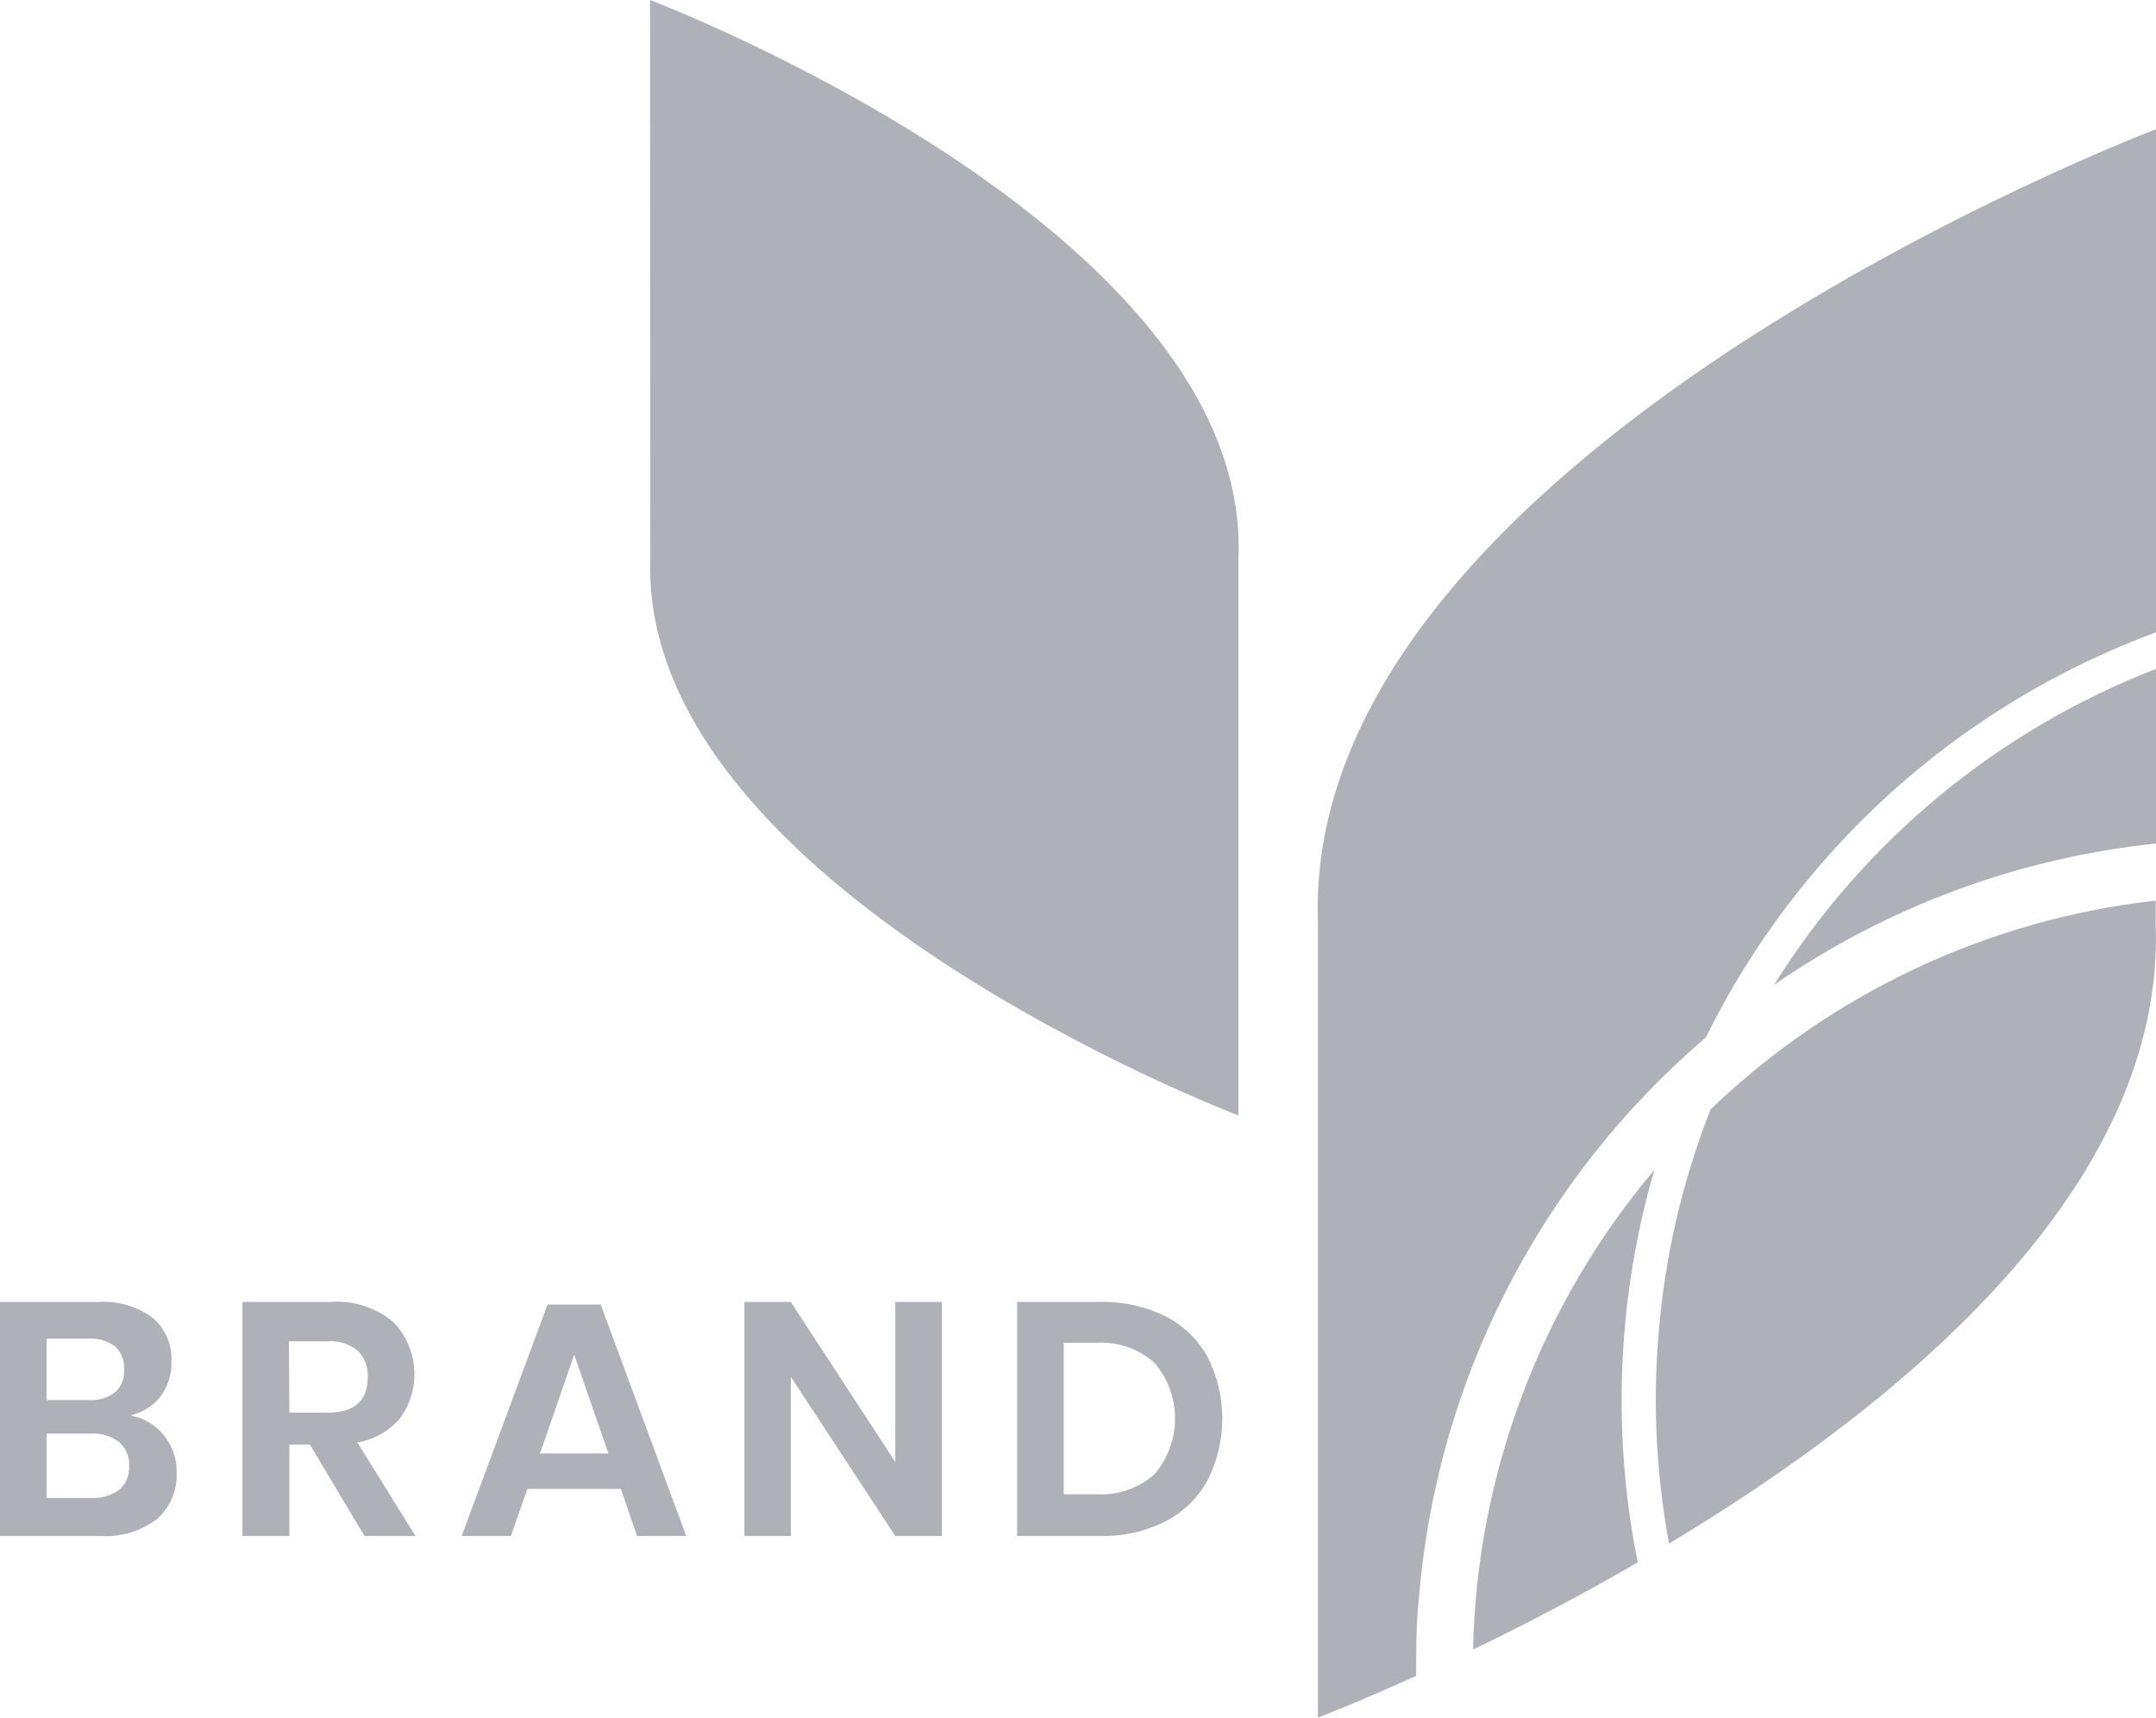
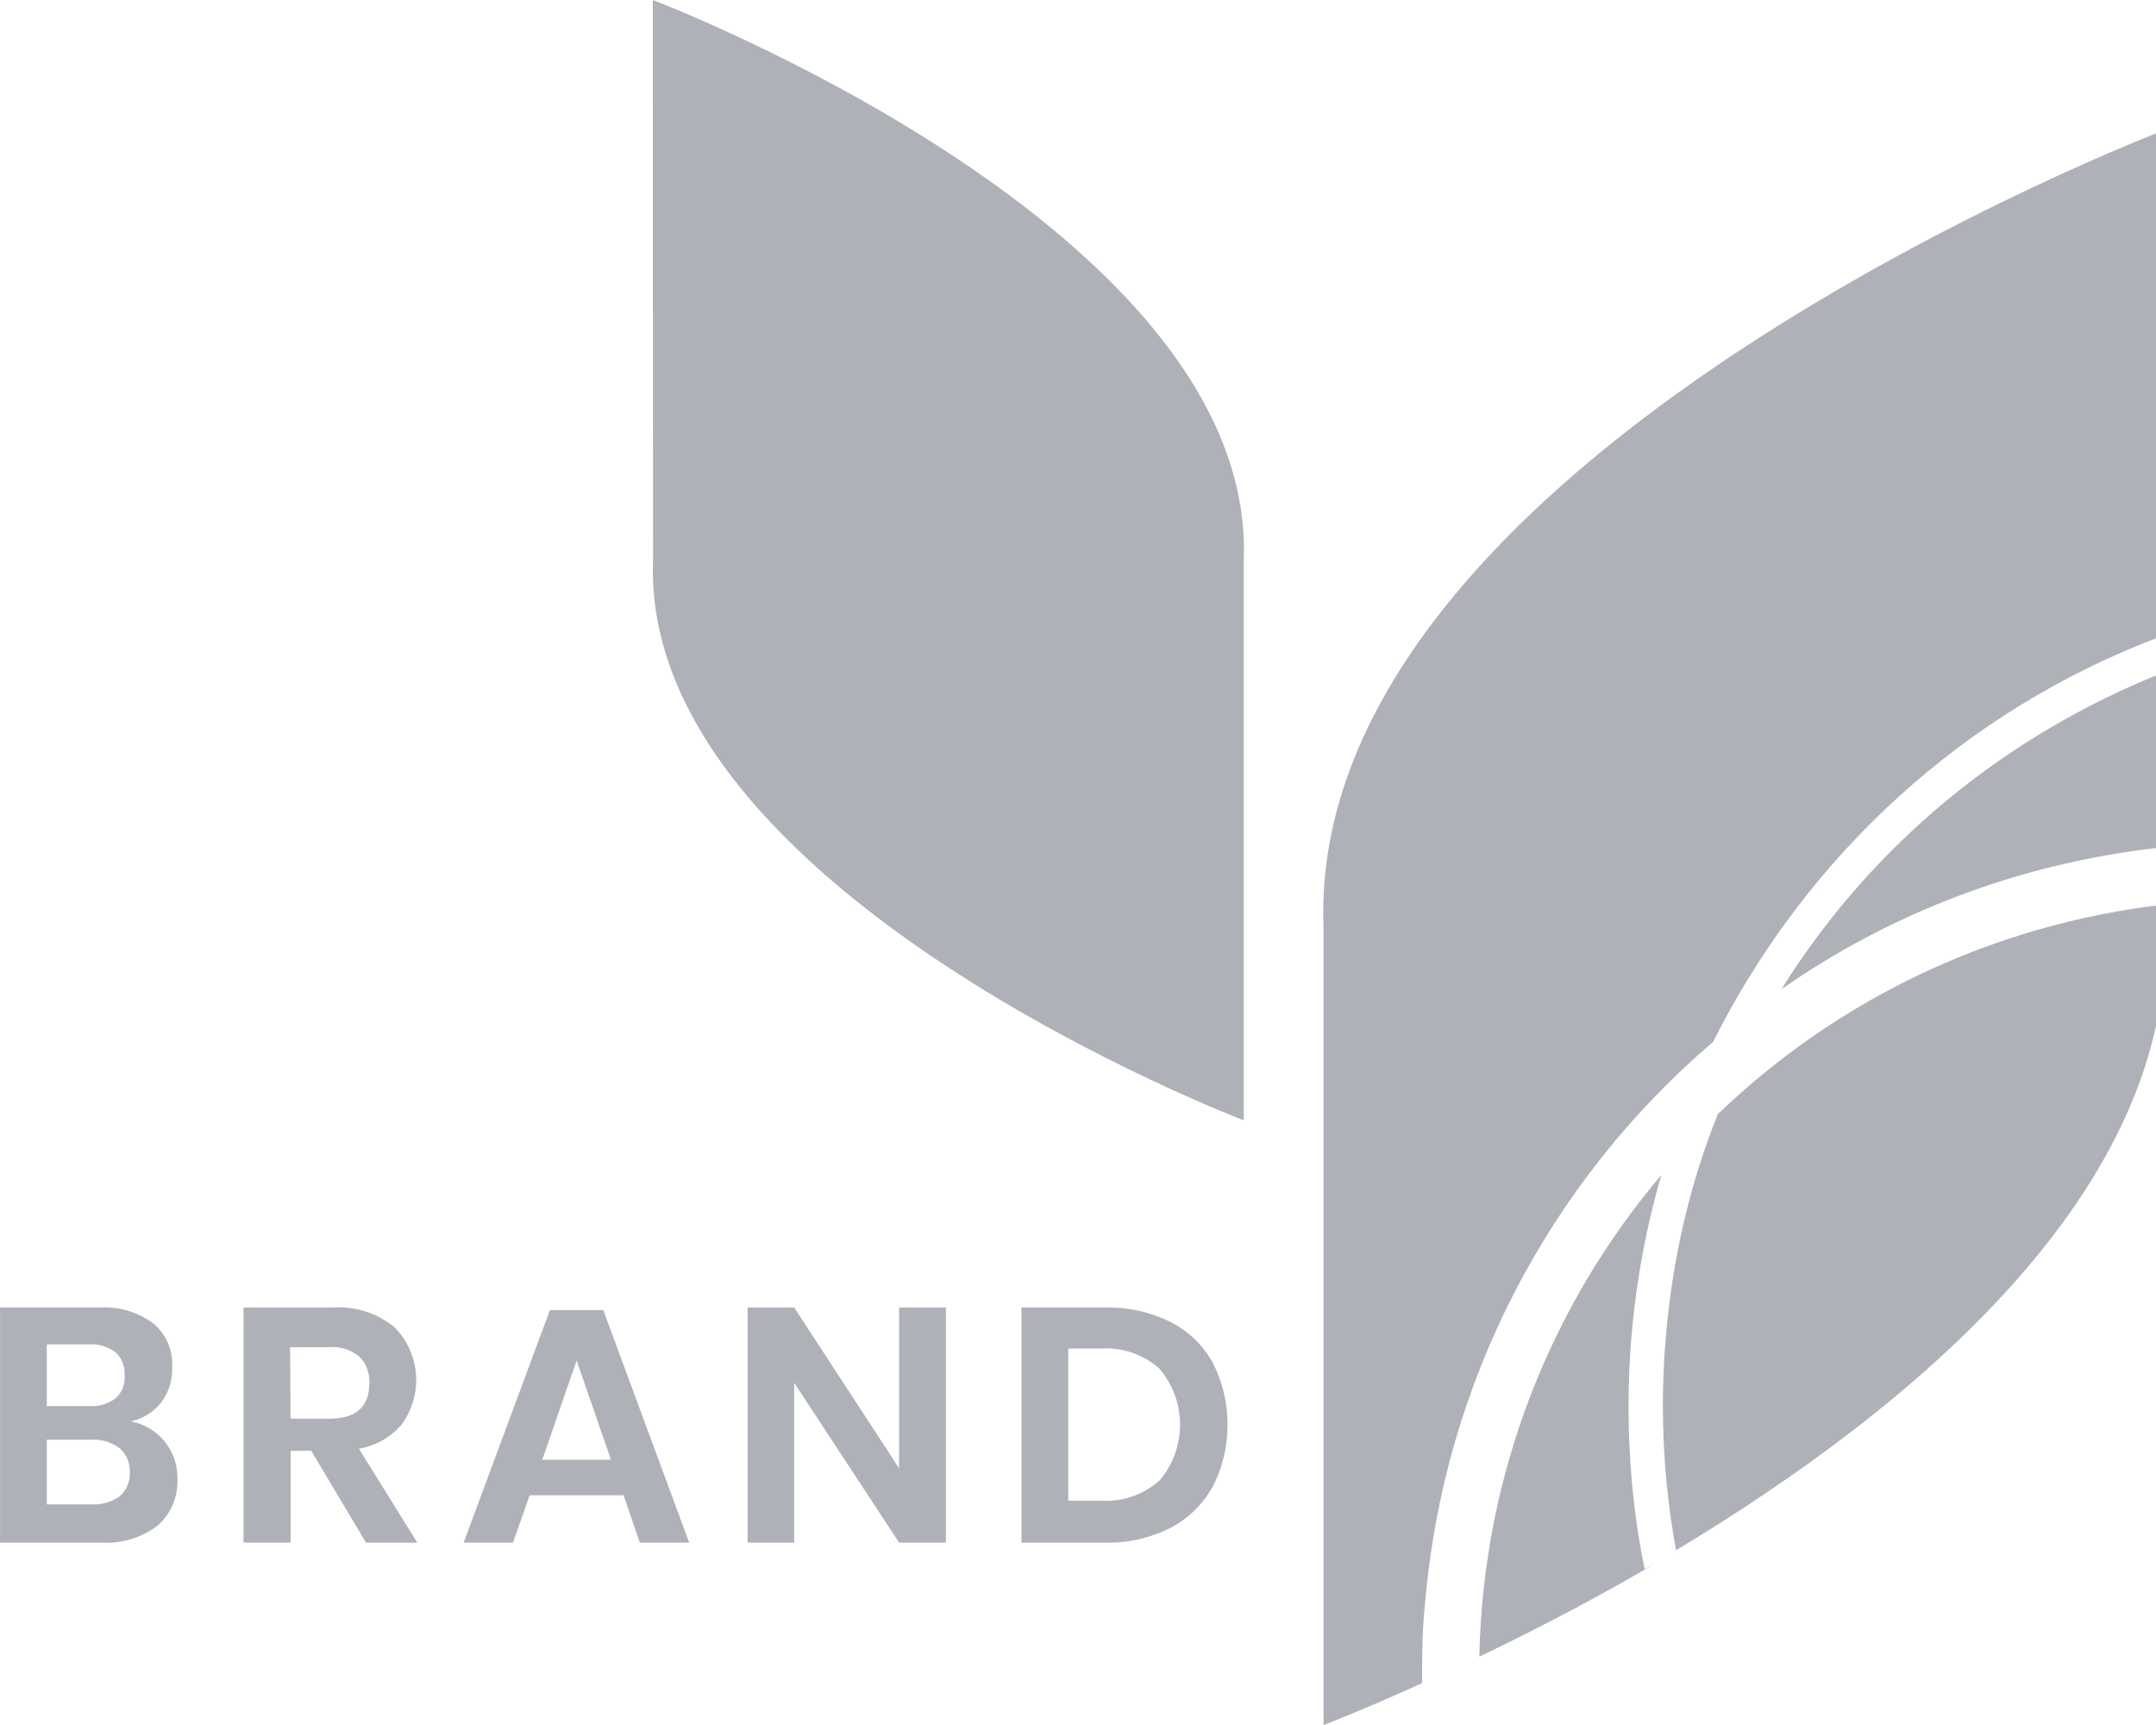
- <svg xmlns="http://www.w3.org/2000/svg" width="59" height="47" fill="none">
-   <path d="M4.488 39.278c.23.285.352.643.346 1.01a1.604 1.604 0 01-.536 1.277c-.447.339-1 .504-1.559.466H0v-6.405h2.683a2.284 2.284 0 011.487.426 1.464 1.464 0 01.52 1.198c.016.353-.095.7-.311.98-.209.254-.496.43-.817.5.363.067.692.26.926.548zm-3.213-.967H2.42c.261.02.52-.056.73-.213a.761.761 0 00.246-.626.788.788 0 00-.243-.625 1.106 1.106 0 00-.751-.216H1.275v1.68zm1.988 2.456a.796.796 0 00.271-.65.81.81 0 00-.277-.658 1.18 1.18 0 00-.78-.231H1.276v1.761h1.218c.274.016.546-.062.77-.222zM9.973 42.031L8.48 39.528h-.561v2.503H6.635v-6.405h2.43a2.39 2.39 0 011.693.545 2.047 2.047 0 01.18 2.65c-.3.345-.709.575-1.159.65l1.59 2.56H9.973zm-2.054-3.376h1.05c.73 0 1.094-.323 1.094-.97a.956.956 0 00-.268-.72 1.135 1.135 0 00-.826-.26H7.906l.013 1.95zM16.99 40.742h-2.558l-.452 1.29h-1.346l2.35-6.334h1.455l2.34 6.333h-1.346l-.442-1.289zm-.342-.97l-.935-2.703-.935 2.703h1.87zM25.776 42.031H24.5l-2.858-4.355v4.355h-1.271v-6.405h1.271l2.858 4.38v-4.38h1.275v6.405zM33.05 40.498a2.757 2.757 0 01-1.153 1.13c-.555.281-1.171.42-1.792.403h-2.27v-6.405h2.27a3.816 3.816 0 011.791.395c.488.246.89.636 1.154 1.117a3.736 3.736 0 010 3.36zm-1.459-.153a2.352 2.352 0 000-3.057 2.21 2.21 0 00-1.596-.545h-.885v4.146h.886a2.21 2.21 0 001.595-.544zM17.788 0S34.24 6.236 33.892 15.26v15.263s-16.44-6.24-16.096-15.263L17.788 0zM48.547 26.95A22.486 22.486 0 0159 23.082v-4.778a21.467 21.467 0 00-10.453 8.646z" fill="#AFB1B8" />
-   <path d="M46.68 28.389A22.382 22.382 0 0159 17.303V3.536s-23.43 8.883-22.934 21.733V47s1.044-.397 2.687-1.142c0-.695 0-1.395.074-2.1a22.606 22.606 0 017.854-15.369z" fill="#AFB1B8" />
-   <path d="M44.453 36.462c.123-1.507.397-2.998.82-4.45a21.04 21.04 0 00-4.962 13.126 68.028 68.028 0 004.506-2.384 22.573 22.573 0 01-.364-6.292zM45.384 36.54a21.58 21.58 0 00.29 5.698c6.401-3.846 13.594-9.788 13.317-16.968v-.626a20.972 20.972 0 00-12.18 5.713 21.492 21.492 0 00-1.427 6.183z" fill="#AFB1B8" />
+ <svg xmlns="http://www.w3.org/2000/svg" version="1.1" width="40" height="32" viewBox="0 0 40 32">
+   <path fill="#afb1b8" d="M3.056 26.742c0.157 0.194 0.24 0.438 0.236 0.688 0.001 0.016 0.001 0.035 0.001 0.053 0 0.324-0.141 0.615-0.365 0.815l-0.001 0.001c-0.304 0.231-0.681 0.343-1.061 0.317h-1.865v-4.361h1.827c0.031-0.002 0.067-0.003 0.103-0.003 0.341 0 0.657 0.11 0.914 0.297l-0.004-0.003c0.218 0.184 0.355 0.457 0.355 0.763 0 0.018-0.001 0.037-0.002 0.055l0-0.003c0.011 0.24-0.065 0.477-0.212 0.667-0.142 0.173-0.338 0.293-0.556 0.34 0.247 0.046 0.471 0.177 0.63 0.373zM0.868 26.084h0.78c0.178 0.014 0.354-0.038 0.497-0.145 0.104-0.095 0.169-0.232 0.169-0.383 0-0.015-0.001-0.030-0.002-0.045l0 0.002c0.001-0.011 0.001-0.024 0.001-0.037 0-0.153-0.064-0.291-0.167-0.389l-0-0c-0.124-0.093-0.281-0.15-0.45-0.15-0.021 0-0.043 0.001-0.064 0.003l0.003-0h-0.767v1.144zM2.222 27.756c0.114-0.1 0.186-0.246 0.186-0.408 0-0.012-0-0.024-0.001-0.036l0 0.002c0.001-0.010 0.001-0.021 0.001-0.032 0-0.166-0.073-0.314-0.189-0.416l-0.001-0.001c-0.132-0.099-0.299-0.159-0.48-0.159-0.018 0-0.036 0.001-0.054 0.002l0.002-0h-0.818v1.199h0.829c0.187 0.011 0.372-0.042 0.524-0.151zM6.79 28.617l-1.016-1.704h-0.382v1.704h-0.874v-4.361h1.654c0.034-0.003 0.074-0.004 0.114-0.004 0.396 0 0.76 0.142 1.042 0.377l-0.003-0.002c0.245 0.251 0.397 0.595 0.397 0.974 0 0.313-0.103 0.601-0.277 0.834l0.003-0.004c-0.204 0.235-0.483 0.392-0.789 0.443l1.083 1.743h-0.95zM5.392 26.318h0.715c0.497 0 0.745-0.22 0.745-0.66 0.001-0.011 0.001-0.024 0.001-0.037 0-0.176-0.070-0.336-0.184-0.453l0 0c-0.133-0.112-0.306-0.18-0.496-0.18-0.024 0-0.047 0.001-0.070 0.003l0.003-0h-0.724l0.009 1.328zM11.568 27.739h-1.742l-0.308 0.878h-0.916l1.6-4.313h0.991l1.593 4.312h-0.916l-0.301-0.878zM11.335 27.079l-0.637-1.84-0.637 1.84h1.273zM17.55 28.617h-0.869l-1.946-2.965v2.965h-0.865v-4.361h0.865l1.946 2.982v-2.982h0.868v4.361zM22.502 27.573c-0.182 0.33-0.45 0.593-0.775 0.764l-0.010 0.005c-0.378 0.191-0.797 0.286-1.22 0.274h-1.546v-4.361h1.546c0.020-0.001 0.043-0.001 0.067-0.001 0.42 0 0.817 0.1 1.168 0.277l-0.015-0.007c0.332 0.168 0.606 0.433 0.786 0.761 0.171 0.333 0.272 0.727 0.272 1.144s-0.1 0.811-0.278 1.158l0.007-0.014zM21.509 27.469c0.239-0.278 0.384-0.642 0.384-1.041s-0.145-0.763-0.386-1.043l0.002 0.002c-0.264-0.232-0.612-0.374-0.993-0.374-0.033 0-0.066 0.001-0.098 0.003l0.004-0h-0.603v2.823h0.603c0.028 0.002 0.061 0.003 0.094 0.003 0.381 0 0.729-0.141 0.994-0.375l-0.002 0.001zM12.111 0s11.201 4.246 10.964 10.39v10.392s-11.193-4.248-10.959-10.392l-0.005-10.39zM33.053 18.349c2.005-1.402 4.428-2.346 7.049-2.628l0.068-0.006v-3.253c-2.995 1.181-5.437 3.227-7.081 5.827l-0.035 0.060z" />
+   <path fill="#afb1b8" d="M31.782 19.329c1.749-3.487 4.693-6.158 8.283-7.513l0.105-0.035v-9.373s-15.952 6.048-15.615 14.797v14.796s0.711-0.27 1.829-0.778c0-0.473 0-0.95 0.050-1.43 0.35-4.206 2.343-7.888 5.327-10.447l0.021-0.017z" />
+   <path fill="#afb1b8" d="M30.266 24.825c0.084-1.026 0.27-2.041 0.558-3.030-2.038 2.401-3.303 5.514-3.378 8.921l-0 0.016c1.299-0.625 2.304-1.166 3.286-1.741l-0.218 0.118c-0.191-0.908-0.3-1.952-0.3-3.021 0-0.445 0.019-0.885 0.056-1.32l-0.004 0.057zM30.9 24.878c-0.031 0.359-0.049 0.777-0.049 1.199 0 0.948 0.090 1.874 0.261 2.772l-0.015-0.092c4.358-2.619 9.255-6.664 9.067-11.553v-0.426c-3.246 0.375-6.107 1.788-8.297 3.894l0.005-0.005c-0.501 1.234-0.847 2.664-0.968 4.158l-0.003 0.052z" />
</svg>
